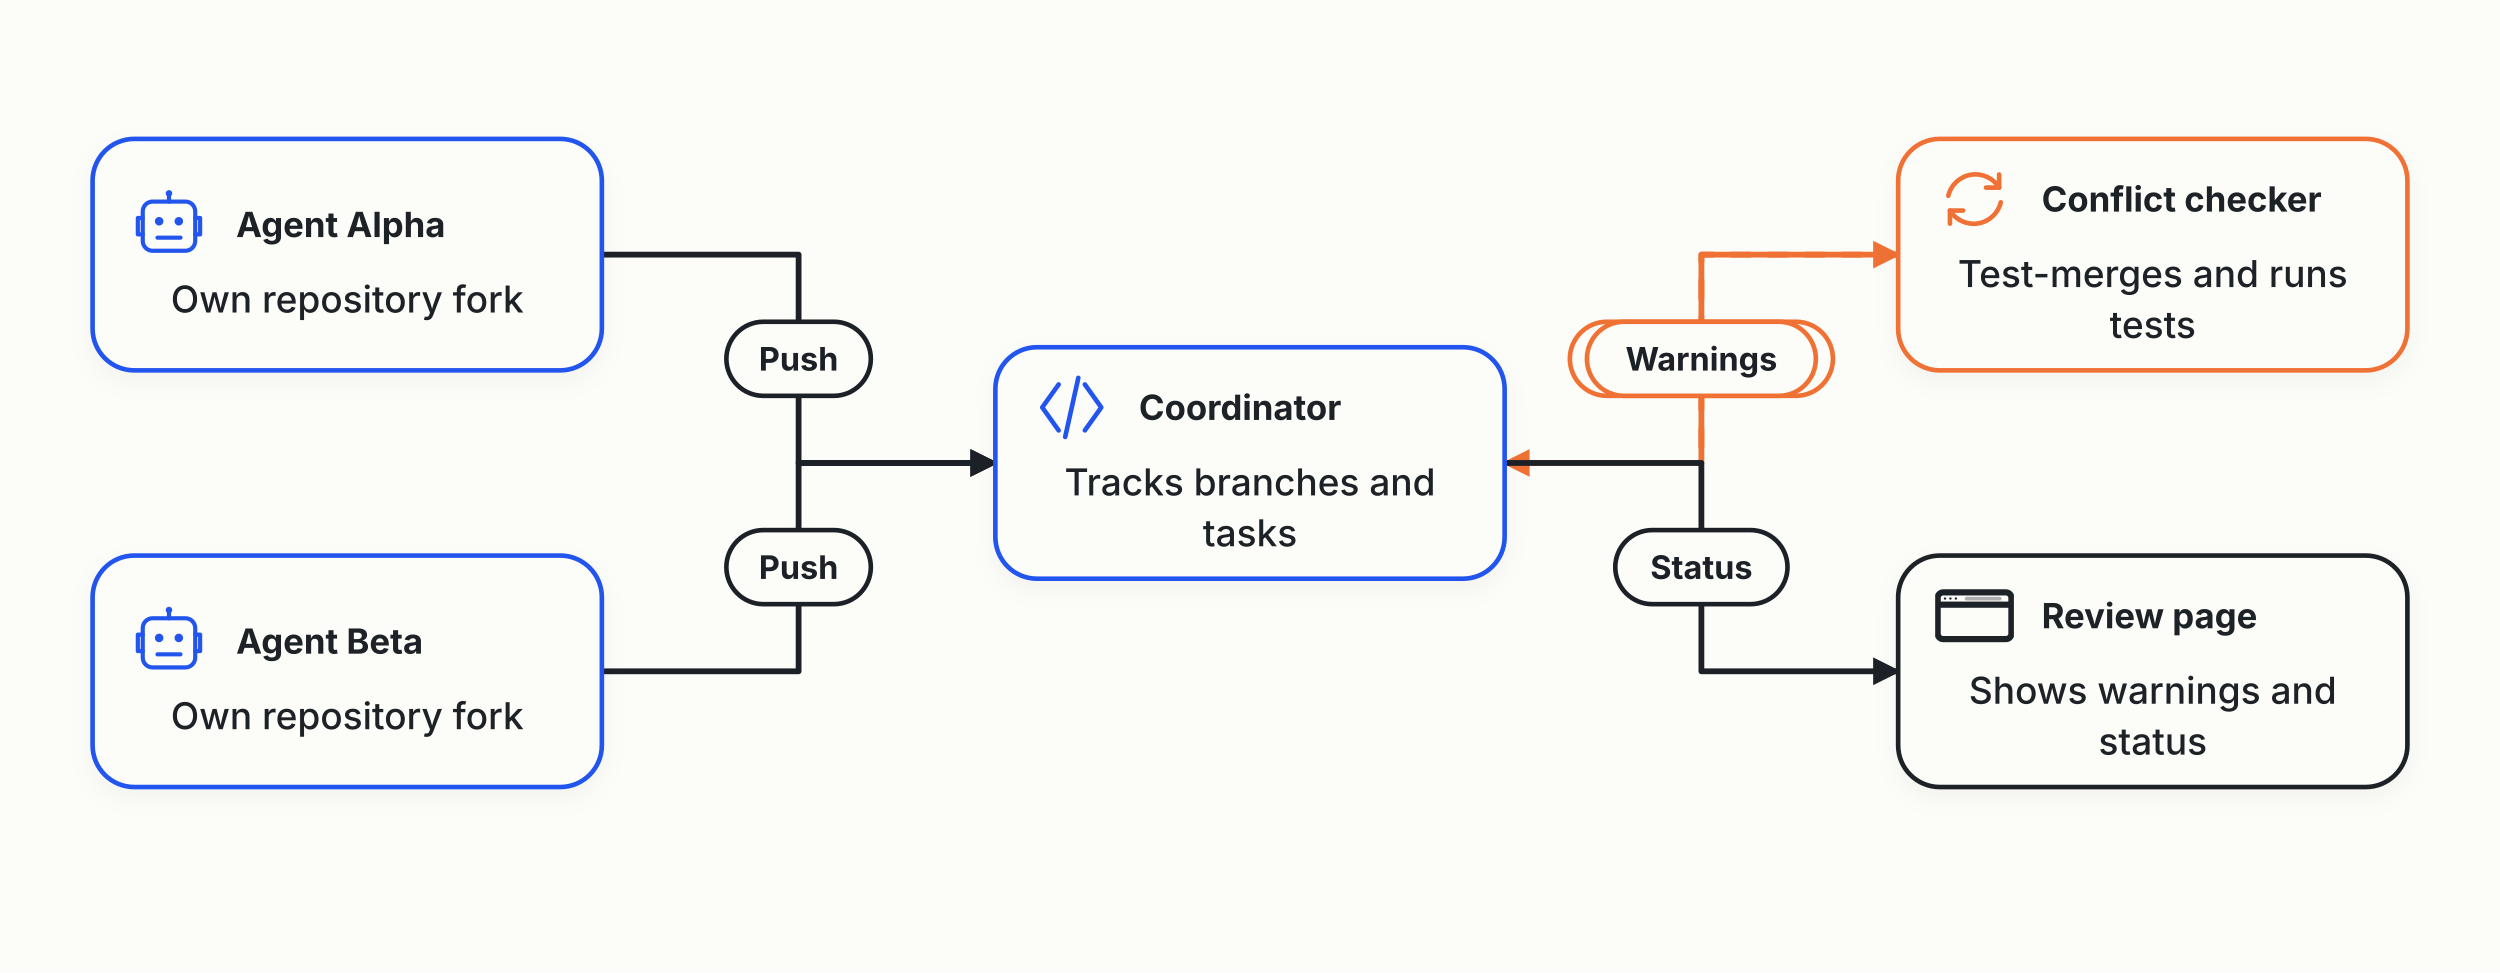
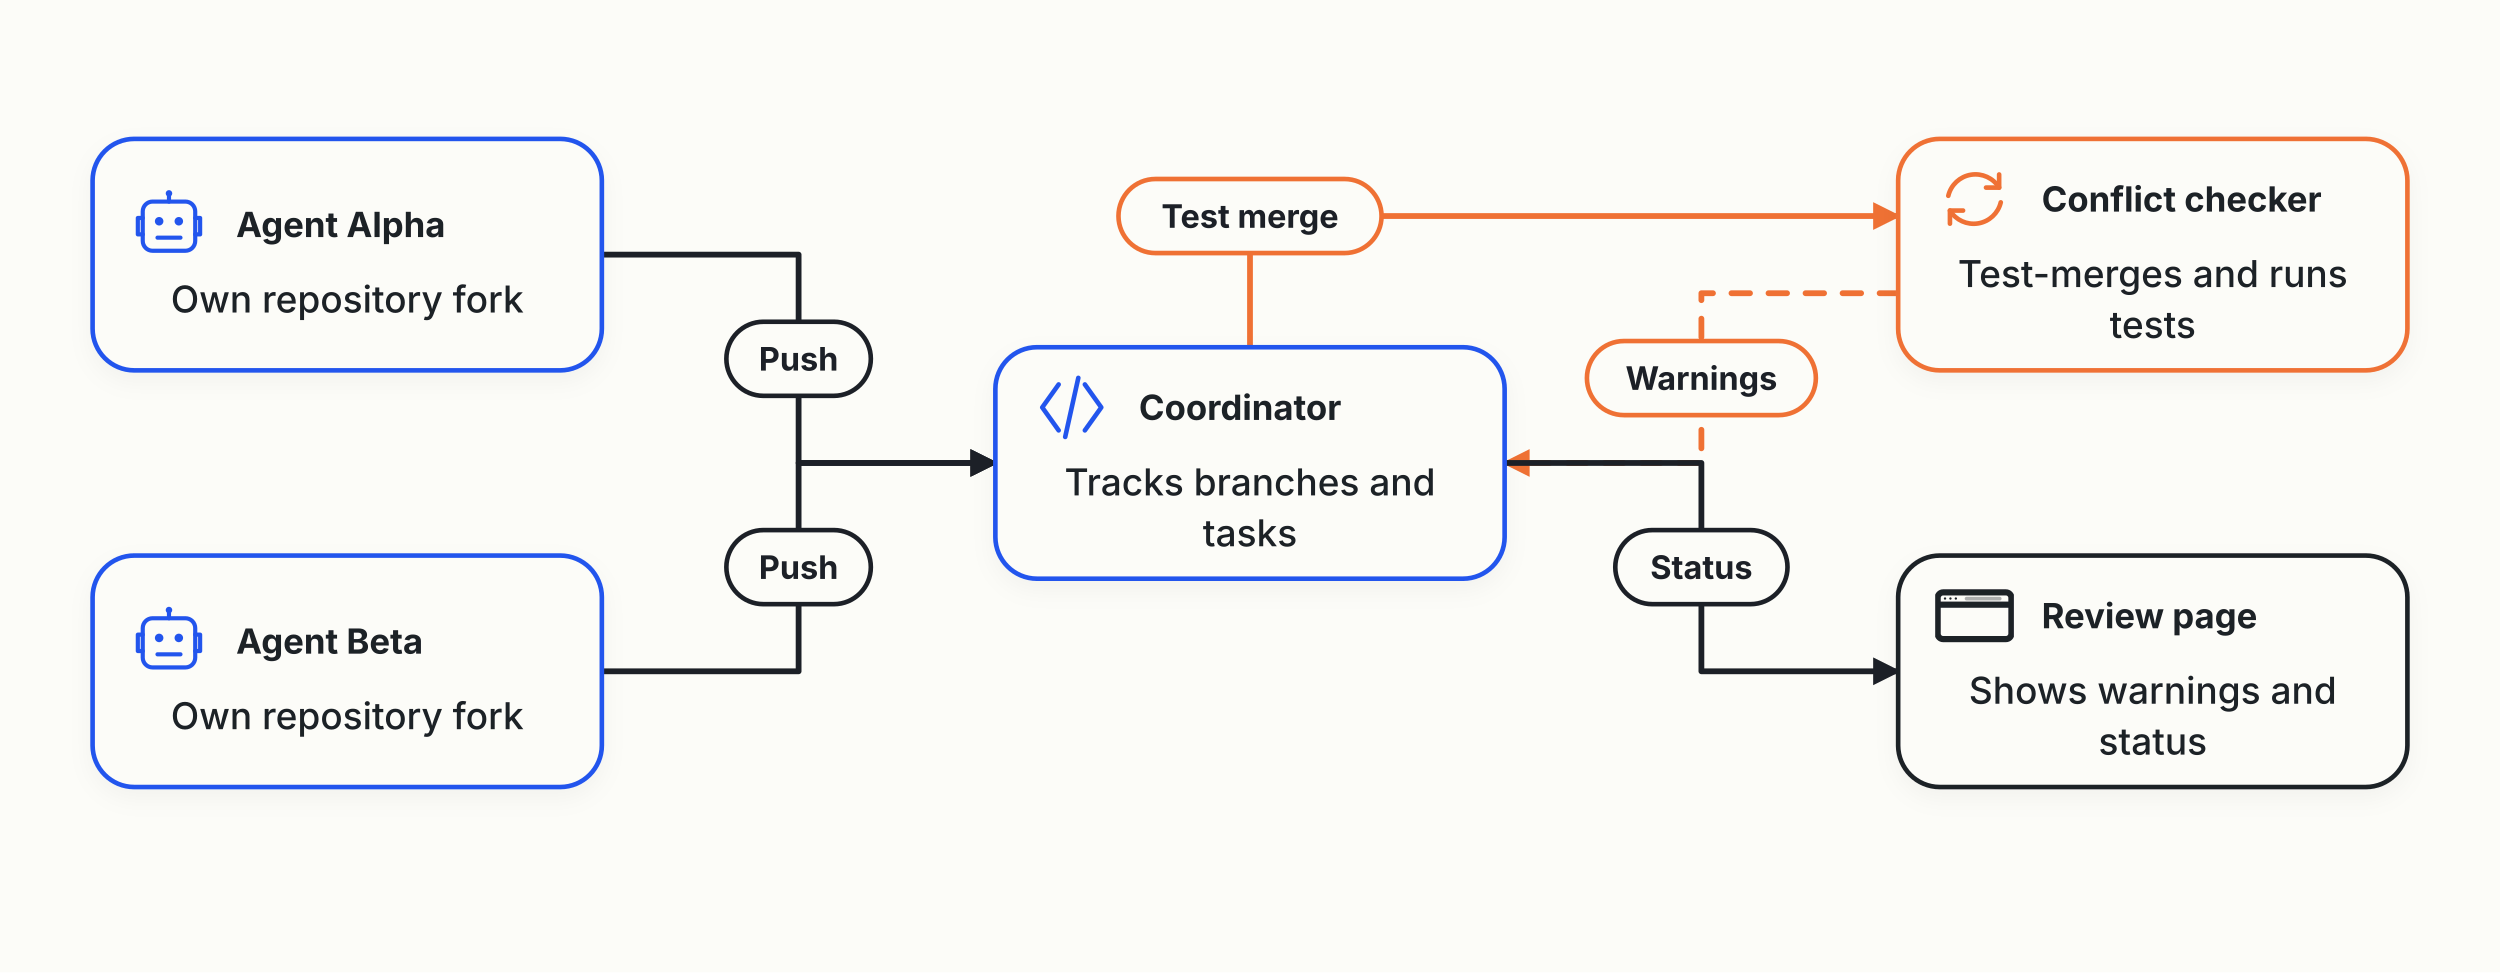
<svg xmlns="http://www.w3.org/2000/svg" width="1080" height="420" viewBox="0 0 1080 420" role="img" aria-labelledby="title desc">
  <defs>
    <filter id="shadow" x="-20%" y="-20%" width="140%" height="150%">
      <feDropShadow dx="0" dy="4" stdDeviation="5" flood-color="#1c2027" flood-opacity="0.04" />
    </filter>
    <marker id="arrow-purple" viewBox="0 0 10 10" refX="9" refY="5" markerUnits="userSpaceOnUse" markerWidth="12" markerHeight="12" orient="auto">
      <path d="M0 0 10 5 0 10Z" fill="#2455ed" />
    </marker>
    <marker id="arrow-blue" viewBox="0 0 10 10" refX="9" refY="5" markerUnits="userSpaceOnUse" markerWidth="12" markerHeight="12" orient="auto">
      <path d="M0 0 10 5 0 10Z" fill="#2455ed" />
    </marker>
    <marker id="arrow-amber" viewBox="0 0 10 10" refX="9" refY="5" markerUnits="userSpaceOnUse" markerWidth="12" markerHeight="12" orient="auto">
      <path d="M0 0 10 5 0 10Z" fill="#ef7134" />
    </marker>
    <marker id="arrow-green" viewBox="0 0 10 10" refX="9" refY="5" markerUnits="userSpaceOnUse" markerWidth="12" markerHeight="12" orient="auto">
      <path d="M0 0 10 5 0 10Z" fill="#1c2027" />
    </marker>
    <marker id="arrow-red" viewBox="0 0 10 10" refX="9" refY="5" markerUnits="userSpaceOnUse" markerWidth="12" markerHeight="12" orient="auto">
      <path d="M0 0 10 5 0 10Z" fill="#ef7134" />
    </marker>
    <marker id="arrow-gray" viewBox="0 0 10 10" refX="9" refY="5" markerUnits="userSpaceOnUse" markerWidth="12" markerHeight="12" orient="auto">
      <path d="M0 0 10 5 0 10Z" fill="#1c2027" />
    </marker>
    <symbol id="icon-api" viewBox="0 0 24 24">
      <path d="m8 5-5 7 5 7M16 5l5 7-5 7M14 3l-4 18" fill="none" stroke="currentColor" stroke-width="2" stroke-linecap="round" stroke-linejoin="round" />
    </symbol>
    <symbol id="icon-browser" viewBox="0 0 32 22">
      <rect x="1" y="1.5" width="30" height="19" rx="2.25" fill="none" stroke="currentColor" stroke-width="2.67" />
      <path d="M1.5 6.5h29" fill="none" stroke="currentColor" stroke-width="2.67" />
      <circle cx="4" cy="4" r=".48" fill="currentColor" />
      <circle cx="6.2" cy="4" r=".48" fill="currentColor" />
      <circle cx="8.4" cy="4" r=".48" fill="currentColor" />
      <rect x="12" y="3.3" width="15" height="1.5" rx=".75" fill="currentColor" opacity=".35" />
    </symbol>
    <symbol id="icon-robot" viewBox="0 0 24 24">
      <path d="M12 5V2.5" fill="none" stroke="currentColor" stroke-width="1.8" stroke-linecap="round" />
      <circle cx="12" cy="2.5" r="1" fill="currentColor" />
      <rect x="4" y="5" width="16" height="15" rx="3" fill="none" stroke="currentColor" stroke-width="1.8" />
      <path d="M4 10H2.5v5H4M20 10h1.5v5H20" fill="none" stroke="currentColor" stroke-width="1.8" stroke-linecap="round" stroke-linejoin="round" />
      <circle cx="9" cy="11" r="1.3" fill="currentColor" />
      <circle cx="15" cy="11" r="1.3" fill="currentColor" />
      <path d="M8.5 16h7" fill="none" stroke="currentColor" stroke-width="1.8" stroke-linecap="round" />
    </symbol>
    <symbol id="icon-workflow" viewBox="0 0 24 24">
      <path d="M4 11A8.5 8.5 0 0 1 19.5 8.5" fill="none" stroke="currentColor" stroke-width="2" stroke-linecap="round" />
      <path d="M19.5 4.5v4h-4" fill="none" stroke="currentColor" stroke-width="2" stroke-linecap="round" stroke-linejoin="round" />
      <path d="M20 13A8.5 8.5 0 0 1 4.5 15.5" fill="none" stroke="currentColor" stroke-width="2" stroke-linecap="round" />
      <path d="M4.5 19.5v-4h4" fill="none" stroke="currentColor" stroke-width="2" stroke-linecap="round" stroke-linejoin="round" />
    </symbol>
    <style>
      text { font-family: system-ui, -apple-system, BlinkMacSystemFont, "Segoe UI", sans-serif; fill: #1c2027; }
      symbol [stroke] { vector-effect: non-scaling-stroke; }
      .node rect { stroke-width: 2; }
      .node-boundary rect { stroke-width: 2; stroke-dasharray: 8 8; }
      .boundary-title { font-size: 16px; font-weight: 750; text-anchor: start; }
      .node-title { font-weight: 750; text-anchor: middle; }
      .node-title.icon-copy { text-anchor: start; }
      .node-subtitle { font-weight: 500; fill: #1c2027; text-anchor: middle; }
      .eyebrow { font-weight: 750; letter-spacing: 1px; fill: #1c2027; text-anchor: middle; }
      .mention-icon { font-size: 27px; font-weight: 750; text-anchor: middle; }
      .standalone-mention { font-size: 52px; font-weight: 750; text-anchor: middle; }
      .icon-node-title { font-size: 16px; font-weight: 750; text-anchor: middle; }
      .edge { fill: none; stroke-width: 2.5; stroke-linecap: round; stroke-linejoin: round; }
      .edge-label rect { stroke-width: 2; }
      .edge-label text { font-size: 14px; font-weight: 750; text-anchor: middle; dominant-baseline: central; }
      .divider { stroke: #1c2027; stroke-width: 2; stroke-dasharray: 6 8; stroke-linecap: round; }
      .center-annotation { fill: #fcfcf8; stroke: none; }
      .center-title { font-weight: 800; letter-spacing: 0.08em; fill: #1c2027; text-anchor: middle; }
      .center-detail { font-weight: 600; fill: #1c2027; text-anchor: middle; }
    </style>
  </defs>
  <rect width="1080" height="420" fill="#fcfcf8" />
  <path class="edge" d="M260 110H345V200H430" stroke="#1c2027" marker-end="url(#arrow-gray)" />
  <g class="edge-label" transform="translate(345 155)">
    <rect x="-31.21" y="-16" width="62.41" height="32" rx="16.0" fill="#fcfcf8" stroke="#1c2027" />
    <text fill="#1c2027">Push</text>
  </g>
  <path class="edge" d="M260 290H345V200H430" stroke="#1c2027" marker-end="url(#arrow-gray)" />
  <g class="edge-label" transform="translate(345 245)">
    <rect x="-31.21" y="-16" width="62.41" height="32" rx="16.0" fill="#fcfcf8" stroke="#1c2027" />
    <text fill="#1c2027">Push</text>
  </g>
-   <path class="edge" d="M650 200H735V110H820" stroke="#ef7134" marker-end="url(#arrow-amber)" />
-   <g class="edge-label" transform="translate(735 155)">
+   <path class="edge" d="M540 150L540 93.33L820 93.33" stroke="#ef7134" marker-end="url(#arrow-amber)" />
+   <g class="edge-label" transform="translate(540 93.33)">
    <rect x="-56.82" y="-16" width="113.65" height="32" rx="16.0" fill="#fcfcf8" stroke="#ef7134" />
    <text fill="#ef7134">Test merge</text>
  </g>
-   <path class="edge" d="M820 110H735V200H650" stroke="#ef7134" stroke-dasharray="8 8" marker-end="url(#arrow-amber)" />
-   <g class="edge-label" transform="translate(735 155)">
+   <path class="edge" d="M820 126.67H735V200H650" stroke="#ef7134" stroke-dasharray="8 8" marker-end="url(#arrow-amber)" />
+   <g class="edge-label" transform="translate(735 163.33)">
    <rect x="-49.45" y="-16" width="98.9" height="32" rx="16.0" fill="#fcfcf8" stroke="#ef7134" />
    <text fill="#ef7134">Warnings</text>
  </g>
  <path class="edge" d="M650 200H735V290H820" stroke="#1c2027" marker-end="url(#arrow-gray)" />
  <g class="edge-label" transform="translate(735 245)">
    <rect x="-37.2" y="-16" width="74.4" height="32" rx="16.0" fill="#fcfcf8" stroke="#1c2027" />
    <text fill="#1c2027">Status</text>
  </g>
  <g class="node node-blue" transform="translate(40 60)" filter="url(#shadow)">
    <rect width="220" height="100" rx="18" fill="#fcfcf8" stroke="#2455ed" />
    <use href="#icon-robot" x="16" y="20" width="34" height="34" color="#2455ed" />
    <text class="node-title icon-copy" x="62" y="42.4" font-size="15">Agent Alpha</text>
    <text class="node-subtitle" x="110" y="75" font-size="16">Own repository fork</text>
  </g>
  <g class="node node-blue" transform="translate(40 240)" filter="url(#shadow)">
    <rect width="220" height="100" rx="18" fill="#fcfcf8" stroke="#2455ed" />
    <use href="#icon-robot" x="16" y="20" width="34" height="34" color="#2455ed" />
    <text class="node-title icon-copy" x="62" y="42.4" font-size="15">Agent Beta</text>
    <text class="node-subtitle" x="110" y="75" font-size="16">Own repository fork</text>
  </g>
  <g class="node node-blue" transform="translate(430 150)" filter="url(#shadow)">
    <rect width="220" height="100" rx="18" fill="#fcfcf8" stroke="#2455ed" />
    <use href="#icon-api" x="16" y="9" width="34" height="34" color="#2455ed" />
    <text class="node-title icon-copy" x="62" y="31.4" font-size="15">Coordinator</text>
    <text class="node-subtitle" x="110" y="64" font-size="16">Tracks branches and</text>
    <text class="node-subtitle" x="110" y="86" font-size="16">tasks</text>
  </g>
  <g class="node node-amber" transform="translate(820 60)" filter="url(#shadow)">
    <rect width="220" height="100" rx="18" fill="#fcfcf8" stroke="#ef7134" />
    <use href="#icon-workflow" x="16" y="9" width="34" height="34" color="#ef7134" />
    <text class="node-title icon-copy" x="62" y="31.4" font-size="15">Conflict checker</text>
    <text class="node-subtitle" x="110" y="64" font-size="16">Test-merges and runs</text>
    <text class="node-subtitle" x="110" y="86" font-size="16">tests</text>
  </g>
  <g class="node node-gray" transform="translate(820 240)" filter="url(#shadow)">
    <rect width="220" height="100" rx="18" fill="#fcfcf8" stroke="#1c2027" />
    <use href="#icon-browser" x="16" y="9" width="34" height="34" color="#1c2027" />
    <text class="node-title icon-copy" x="62" y="31.4" font-size="15">Review page</text>
    <text class="node-subtitle" x="110" y="64" font-size="16">Shows warnings and</text>
    <text class="node-subtitle" x="110" y="86" font-size="16">status</text>
  </g>
</svg>
